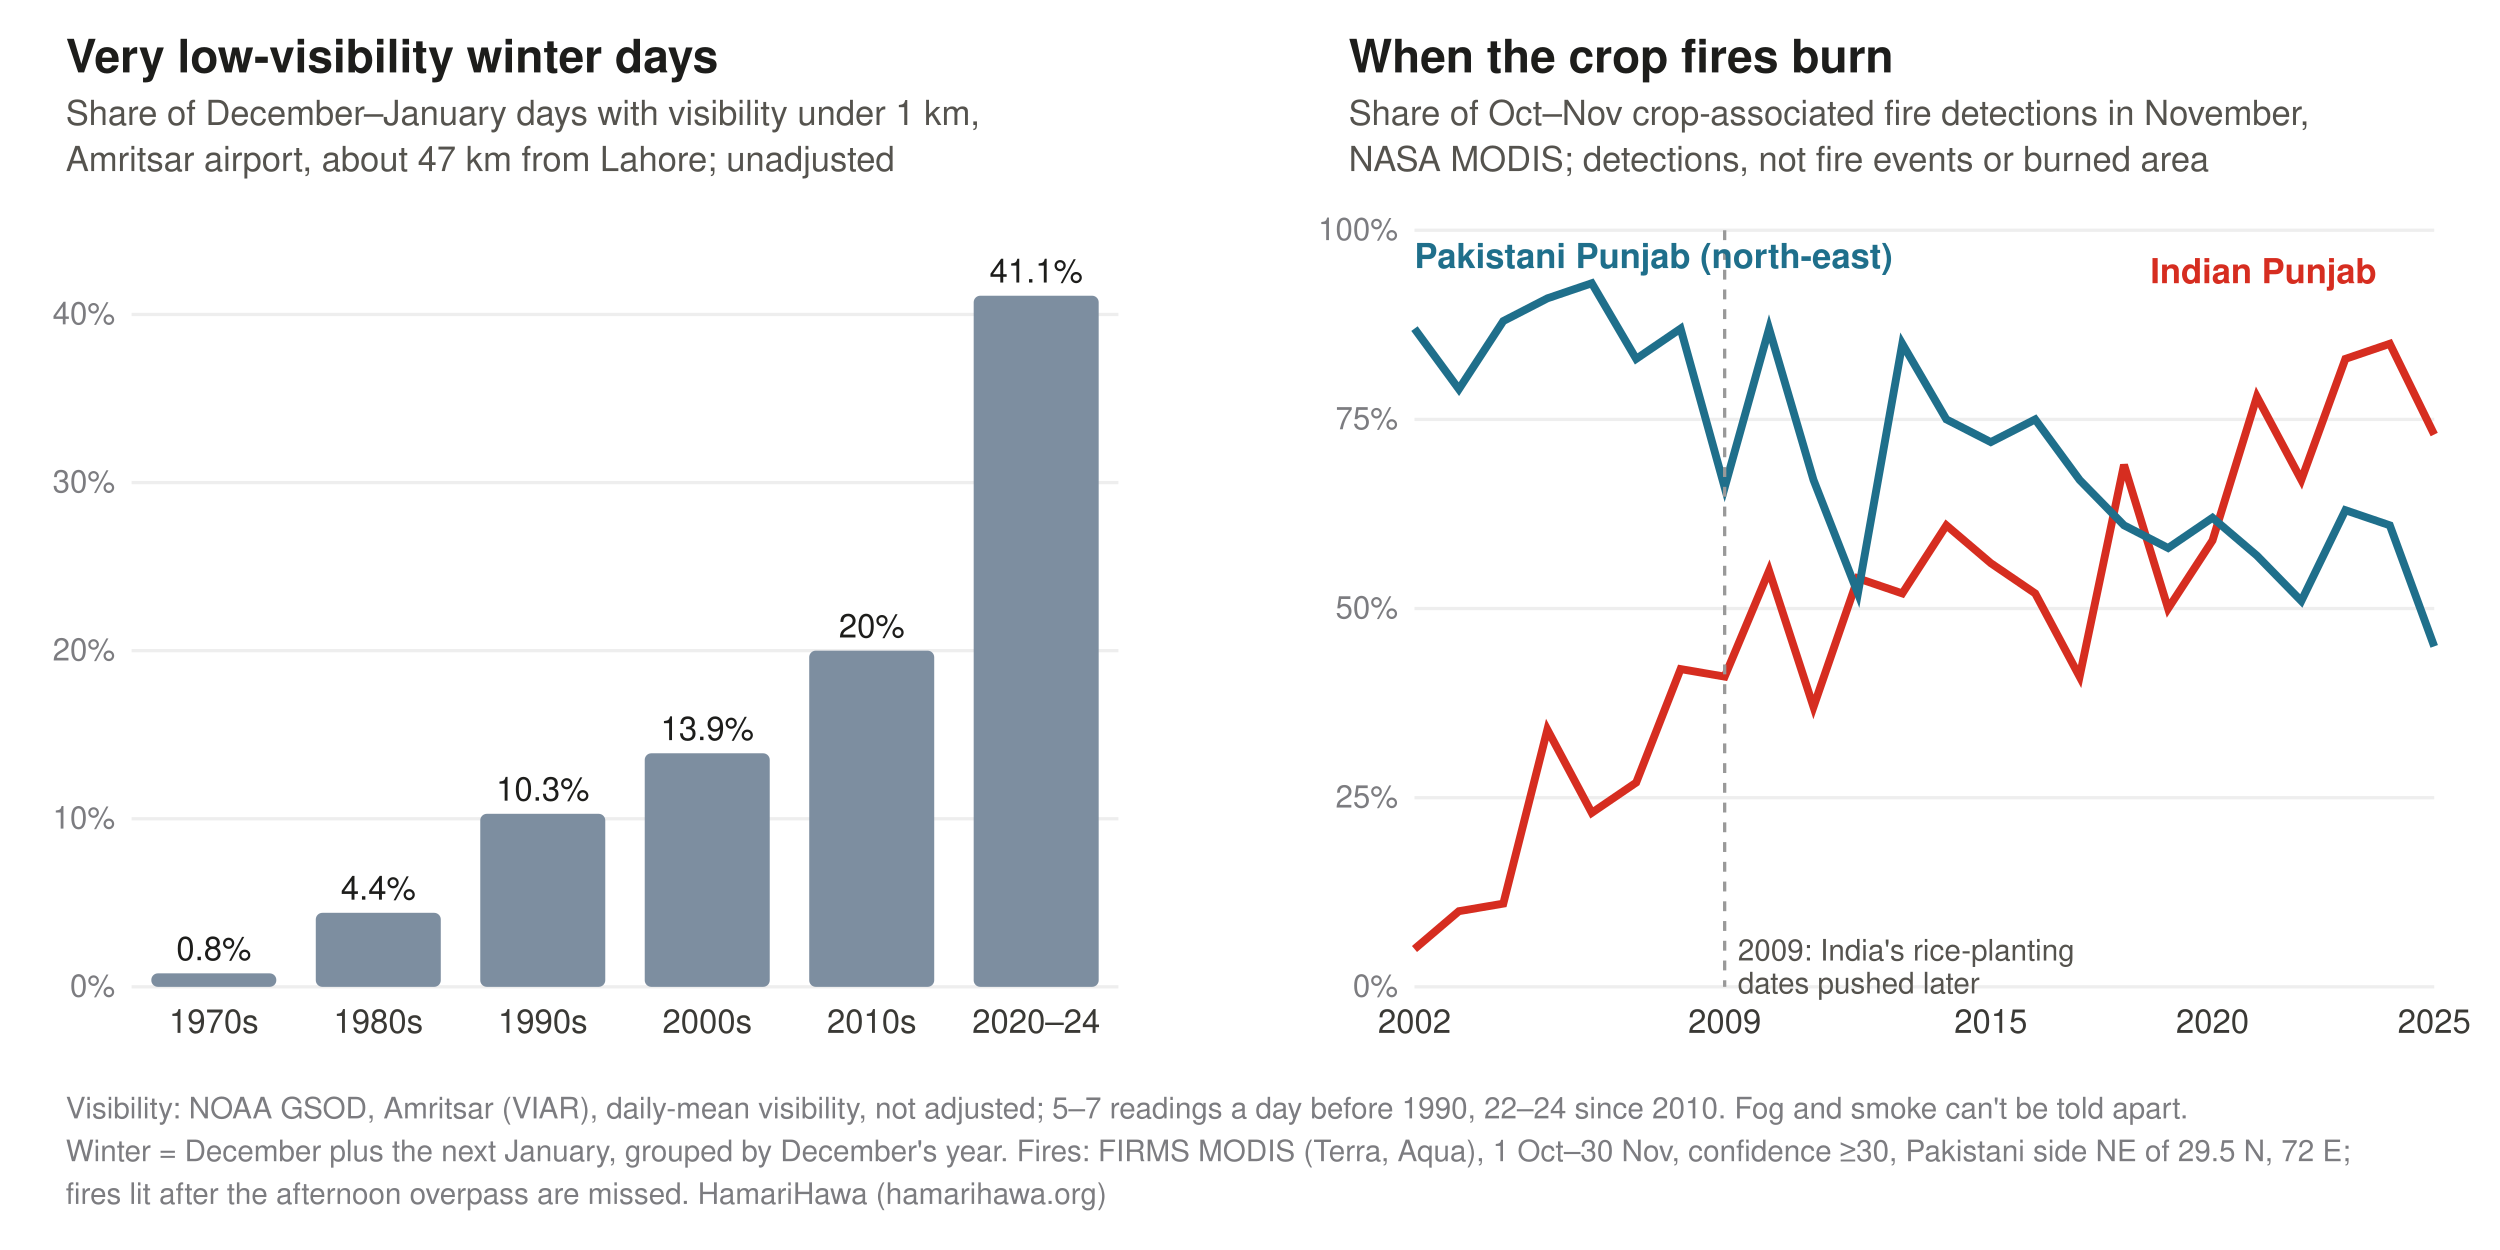
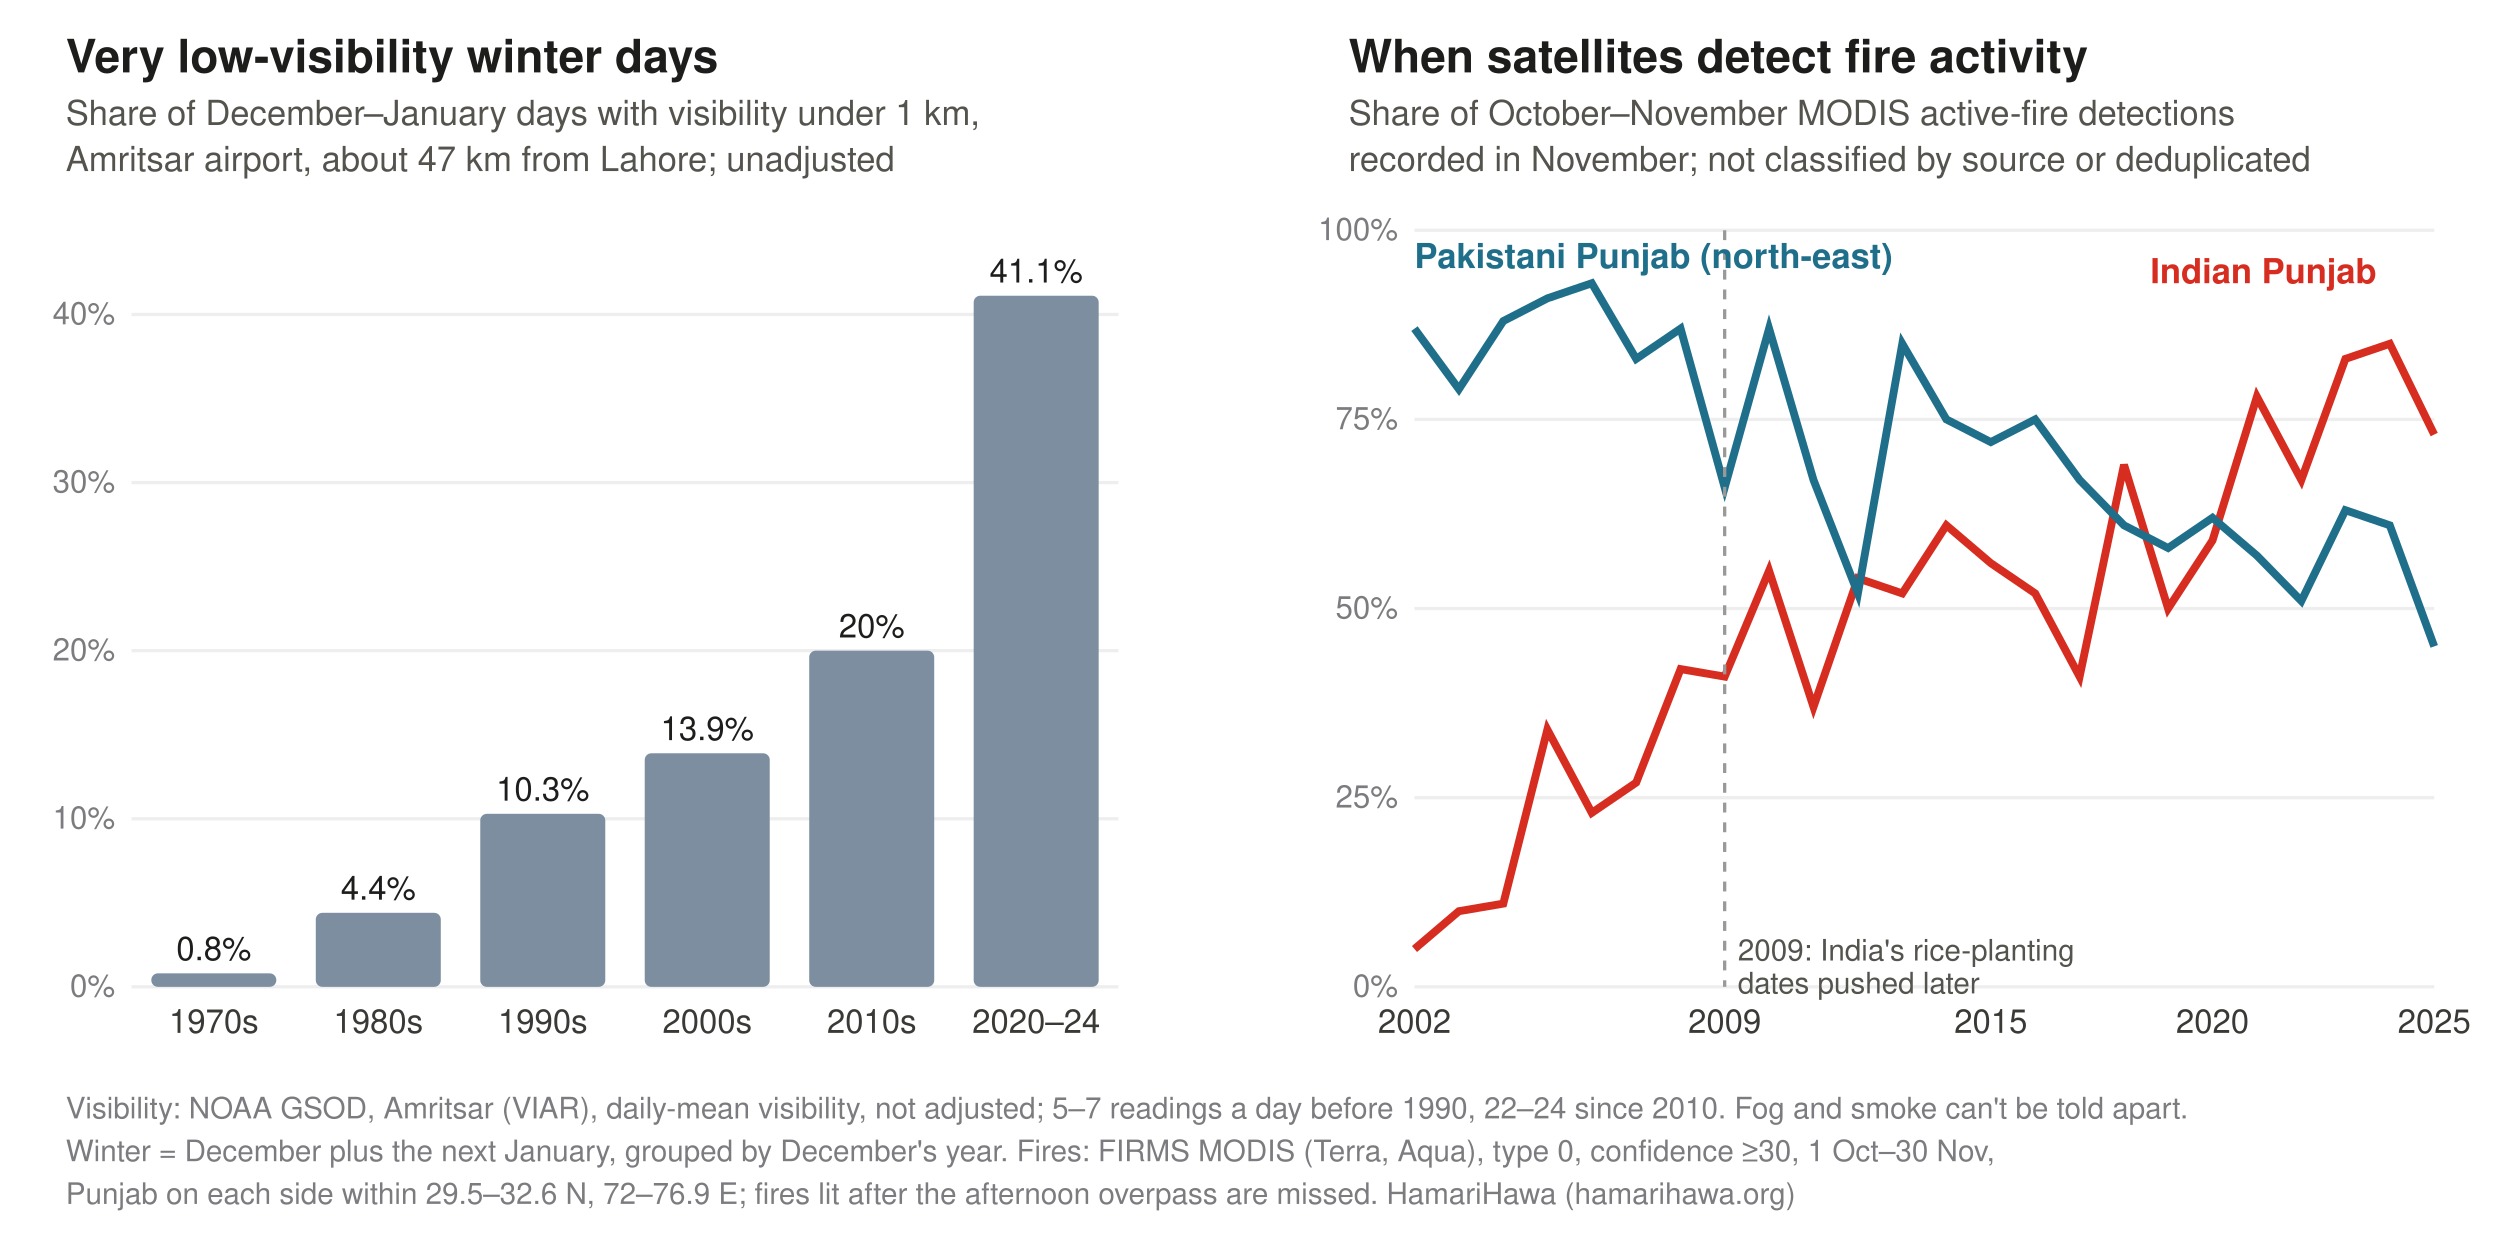
- <svg xmlns="http://www.w3.org/2000/svg" viewBox="0 0 760 380" font-family="Helvetica, Arial, sans-serif" role="img" aria-label="Charts: very low-visibility winter days at Amritsar by decade, and the share of Punjab crop fires falling in November, 2002 to 2025">
+ <svg xmlns="http://www.w3.org/2000/svg" viewBox="0 0 760 380" font-family="Helvetica, Arial, sans-serif" role="img" aria-label="Charts: very low-visibility winter days at Amritsar by decade, and the share of MODIS active-fire detections in Punjab recorded in November, 2002 to 2025">
  <rect width="100%" height="100%" fill="#fff" />
  <text x="20" y="22" font-size="14" font-weight="700" fill="#1d1d1b">Very low-visibility winter days</text>
  <text x="20" y="38" font-size="10.5" fill="#55534e">Share of December–January days with visibility under 1 km,</text>
  <text x="20" y="52" font-size="10.5" fill="#55534e">Amritsar airport, about 47 km from Lahore; unadjusted</text>
  <line x1="40" x2="340" y1="300.0" y2="300.0" stroke="#eee" />
  <text x="35" y="303.0" font-size="9.5" text-anchor="end" fill="#7c7c80">0%</text>
  <line x1="40" x2="340" y1="248.9" y2="248.9" stroke="#eee" />
  <text x="35" y="251.9" font-size="9.5" text-anchor="end" fill="#7c7c80">10%</text>
  <line x1="40" x2="340" y1="197.8" y2="197.8" stroke="#eee" />
  <text x="35" y="200.8" font-size="9.5" text-anchor="end" fill="#7c7c80">20%</text>
  <line x1="40" x2="340" y1="146.7" y2="146.7" stroke="#eee" />
  <text x="35" y="149.7" font-size="9.5" text-anchor="end" fill="#7c7c80">30%</text>
  <line x1="40" x2="340" y1="95.6" y2="95.6" stroke="#eee" />
  <text x="35" y="98.6" font-size="9.5" text-anchor="end" fill="#7c7c80">40%</text>
  <rect x="46.0" y="295.9" width="38.0" height="4.1" fill="#7d8ea0" rx="2" />
  <text x="65.0" y="291.9" font-size="10" text-anchor="middle" fill="#1d1d1b">0.8%</text>
  <text x="65.0" y="314" font-size="10" text-anchor="middle" fill="#3a3935">1970s</text>
  <rect x="96.0" y="277.5" width="38.0" height="22.5" fill="#7d8ea0" rx="2" />
  <text x="115.0" y="273.5" font-size="10" text-anchor="middle" fill="#1d1d1b">4.4%</text>
  <text x="115.0" y="314" font-size="10" text-anchor="middle" fill="#3a3935">1980s</text>
  <rect x="146.0" y="247.4" width="38.0" height="52.6" fill="#7d8ea0" rx="2" />
  <text x="165.0" y="243.4" font-size="10" text-anchor="middle" fill="#1d1d1b">10.3%</text>
  <text x="165.0" y="314" font-size="10" text-anchor="middle" fill="#3a3935">1990s</text>
  <rect x="196.0" y="229.0" width="38.0" height="71.0" fill="#7d8ea0" rx="2" />
  <text x="215.0" y="225.0" font-size="10" text-anchor="middle" fill="#1d1d1b">13.9%</text>
  <text x="215.0" y="314" font-size="10" text-anchor="middle" fill="#3a3935">2000s</text>
  <rect x="246.0" y="197.8" width="38.0" height="102.2" fill="#7d8ea0" rx="2" />
  <text x="265.0" y="193.8" font-size="10" text-anchor="middle" fill="#1d1d1b">20%</text>
  <text x="265.0" y="314" font-size="10" text-anchor="middle" fill="#3a3935">2010s</text>
  <rect x="296.0" y="89.9" width="38.0" height="210.1" fill="#7d8ea0" rx="2" />
  <text x="315.0" y="85.9" font-size="10" text-anchor="middle" fill="#1d1d1b">41.1%</text>
  <text x="315.0" y="314" font-size="10" text-anchor="middle" fill="#3a3935">2020–24</text>
-   <text x="410" y="22" font-size="14" font-weight="700" fill="#1d1d1b">When the crop fires burn</text>
-   <text x="410" y="38" font-size="10.5" fill="#55534e">Share of Oct–Nov crop-associated fire detections in November,</text>
-   <text x="410" y="52" font-size="10.5" fill="#55534e">NASA MODIS; detections, not fire events or burned area</text>
+   <text x="410" y="22" font-size="14" font-weight="700" fill="#1d1d1b">When satellites detect fire activity</text>
+   <text x="410" y="38" font-size="10.5" fill="#55534e">Share of October–November MODIS active-fire detections</text>
+   <text x="410" y="52" font-size="10.5" fill="#55534e">recorded in November; not classified by source or deduplicated</text>
  <line x1="430" x2="740" y1="300.0" y2="300.0" stroke="#eee" />
  <text x="425" y="303.0" font-size="9.5" text-anchor="end" fill="#7c7c80">0%</text>
  <line x1="430" x2="740" y1="242.5" y2="242.5" stroke="#eee" />
  <text x="425" y="245.5" font-size="9.5" text-anchor="end" fill="#7c7c80">25%</text>
  <line x1="430" x2="740" y1="185.0" y2="185.0" stroke="#eee" />
  <text x="425" y="188.0" font-size="9.5" text-anchor="end" fill="#7c7c80">50%</text>
  <line x1="430" x2="740" y1="127.5" y2="127.5" stroke="#eee" />
  <text x="425" y="130.5" font-size="9.5" text-anchor="end" fill="#7c7c80">75%</text>
  <line x1="430" x2="740" y1="70.0" y2="70.0" stroke="#eee" />
  <text x="425" y="73.0" font-size="9.5" text-anchor="end" fill="#7c7c80">100%</text>
  <polyline points="430.0,288.5 443.5,277.0 457.0,274.7 470.4,221.8 483.9,247.1 497.4,237.9 510.9,203.4 524.3,205.7 537.8,173.5 551.3,214.9 564.8,175.8 578.3,180.4 591.7,159.7 605.2,171.2 618.7,180.4 632.2,205.7 645.7,141.3 659.1,185.0 672.6,164.3 686.1,120.6 699.6,145.9 713.0,109.1 726.5,104.5 740.0,132.1" fill="none" stroke="#d62d20" stroke-width="2.4" />
  <polyline points="430.0,99.9 443.5,118.3 457.0,97.6 470.4,90.7 483.9,86.1 497.4,109.1 510.9,99.9 524.3,148.2 537.8,99.9 551.3,145.9 564.8,180.4 578.3,104.5 591.7,127.5 605.2,134.4 618.7,127.5 632.2,145.9 645.7,159.7 659.1,166.6 672.6,157.4 686.1,168.9 699.6,182.7 713.0,155.1 726.5,159.7 740.0,196.5" fill="none" stroke="#1f6f8b" stroke-width="2.4" />
  <text x="430.0" y="314" font-size="10" text-anchor="middle" fill="#3a3935">2002</text>
  <text x="524.3" y="314" font-size="10" text-anchor="middle" fill="#3a3935">2009</text>
  <text x="605.2" y="314" font-size="10" text-anchor="middle" fill="#3a3935">2015</text>
  <text x="672.6" y="314" font-size="10" text-anchor="middle" fill="#3a3935">2020</text>
  <text x="740.0" y="314" font-size="10" text-anchor="middle" fill="#3a3935">2025</text>
  <line x1="524.3" x2="524.3" y1="70" y2="300" stroke="#999" stroke-dasharray="3 3" />
  <text x="528.3" y="292" font-size="9" fill="#55534e">2009: India's rice-planting</text>
  <text x="528.3" y="302" font-size="9" fill="#55534e" dy="-0">dates pushed later</text>
  <text x="653.7" y="86.1" font-size="10.5" font-weight="700" fill="#d62d20">Indian Punjab</text>
  <text x="430.0" y="81.5" font-size="10.5" font-weight="700" fill="#1f6f8b">Pakistani Punjab (north-east)</text>
  <text x="20" y="340" font-size="9" fill="#7c7c80">Visibility: NOAA GSOD, Amritsar (VIAR), daily-mean visibility, not adjusted; 5–7 readings a day before 1990, 22–24 since 2010. Fog and smoke can't be told apart.</text>
-   <text x="20" y="353" font-size="9" fill="#7c7c80">Winter = December plus the next January, grouped by December's year. Fires: FIRMS MODIS (Terra, Aqua), 1 Oct–30 Nov, confidence ≥30, Pakistani side NE of 29.5 N, 72 E;</text>
-   <text x="20" y="366" font-size="9" fill="#7c7c80">fires lit after the afternoon overpass are missed. HamariHawa (hamarihawa.org)</text>
+   <text x="20" y="353" font-size="9" fill="#7c7c80">Winter = December plus the next January, grouped by December's year. Fires: FIRMS MODIS (Terra, Aqua), type 0, confidence ≥30, 1 Oct–30 Nov,</text>
+   <text x="20" y="366" font-size="9" fill="#7c7c80">Punjab on each side within 29.5–32.6 N, 72–76.9 E; fires lit after the afternoon overpass are missed. HamariHawa (hamarihawa.org)</text>
</svg>
